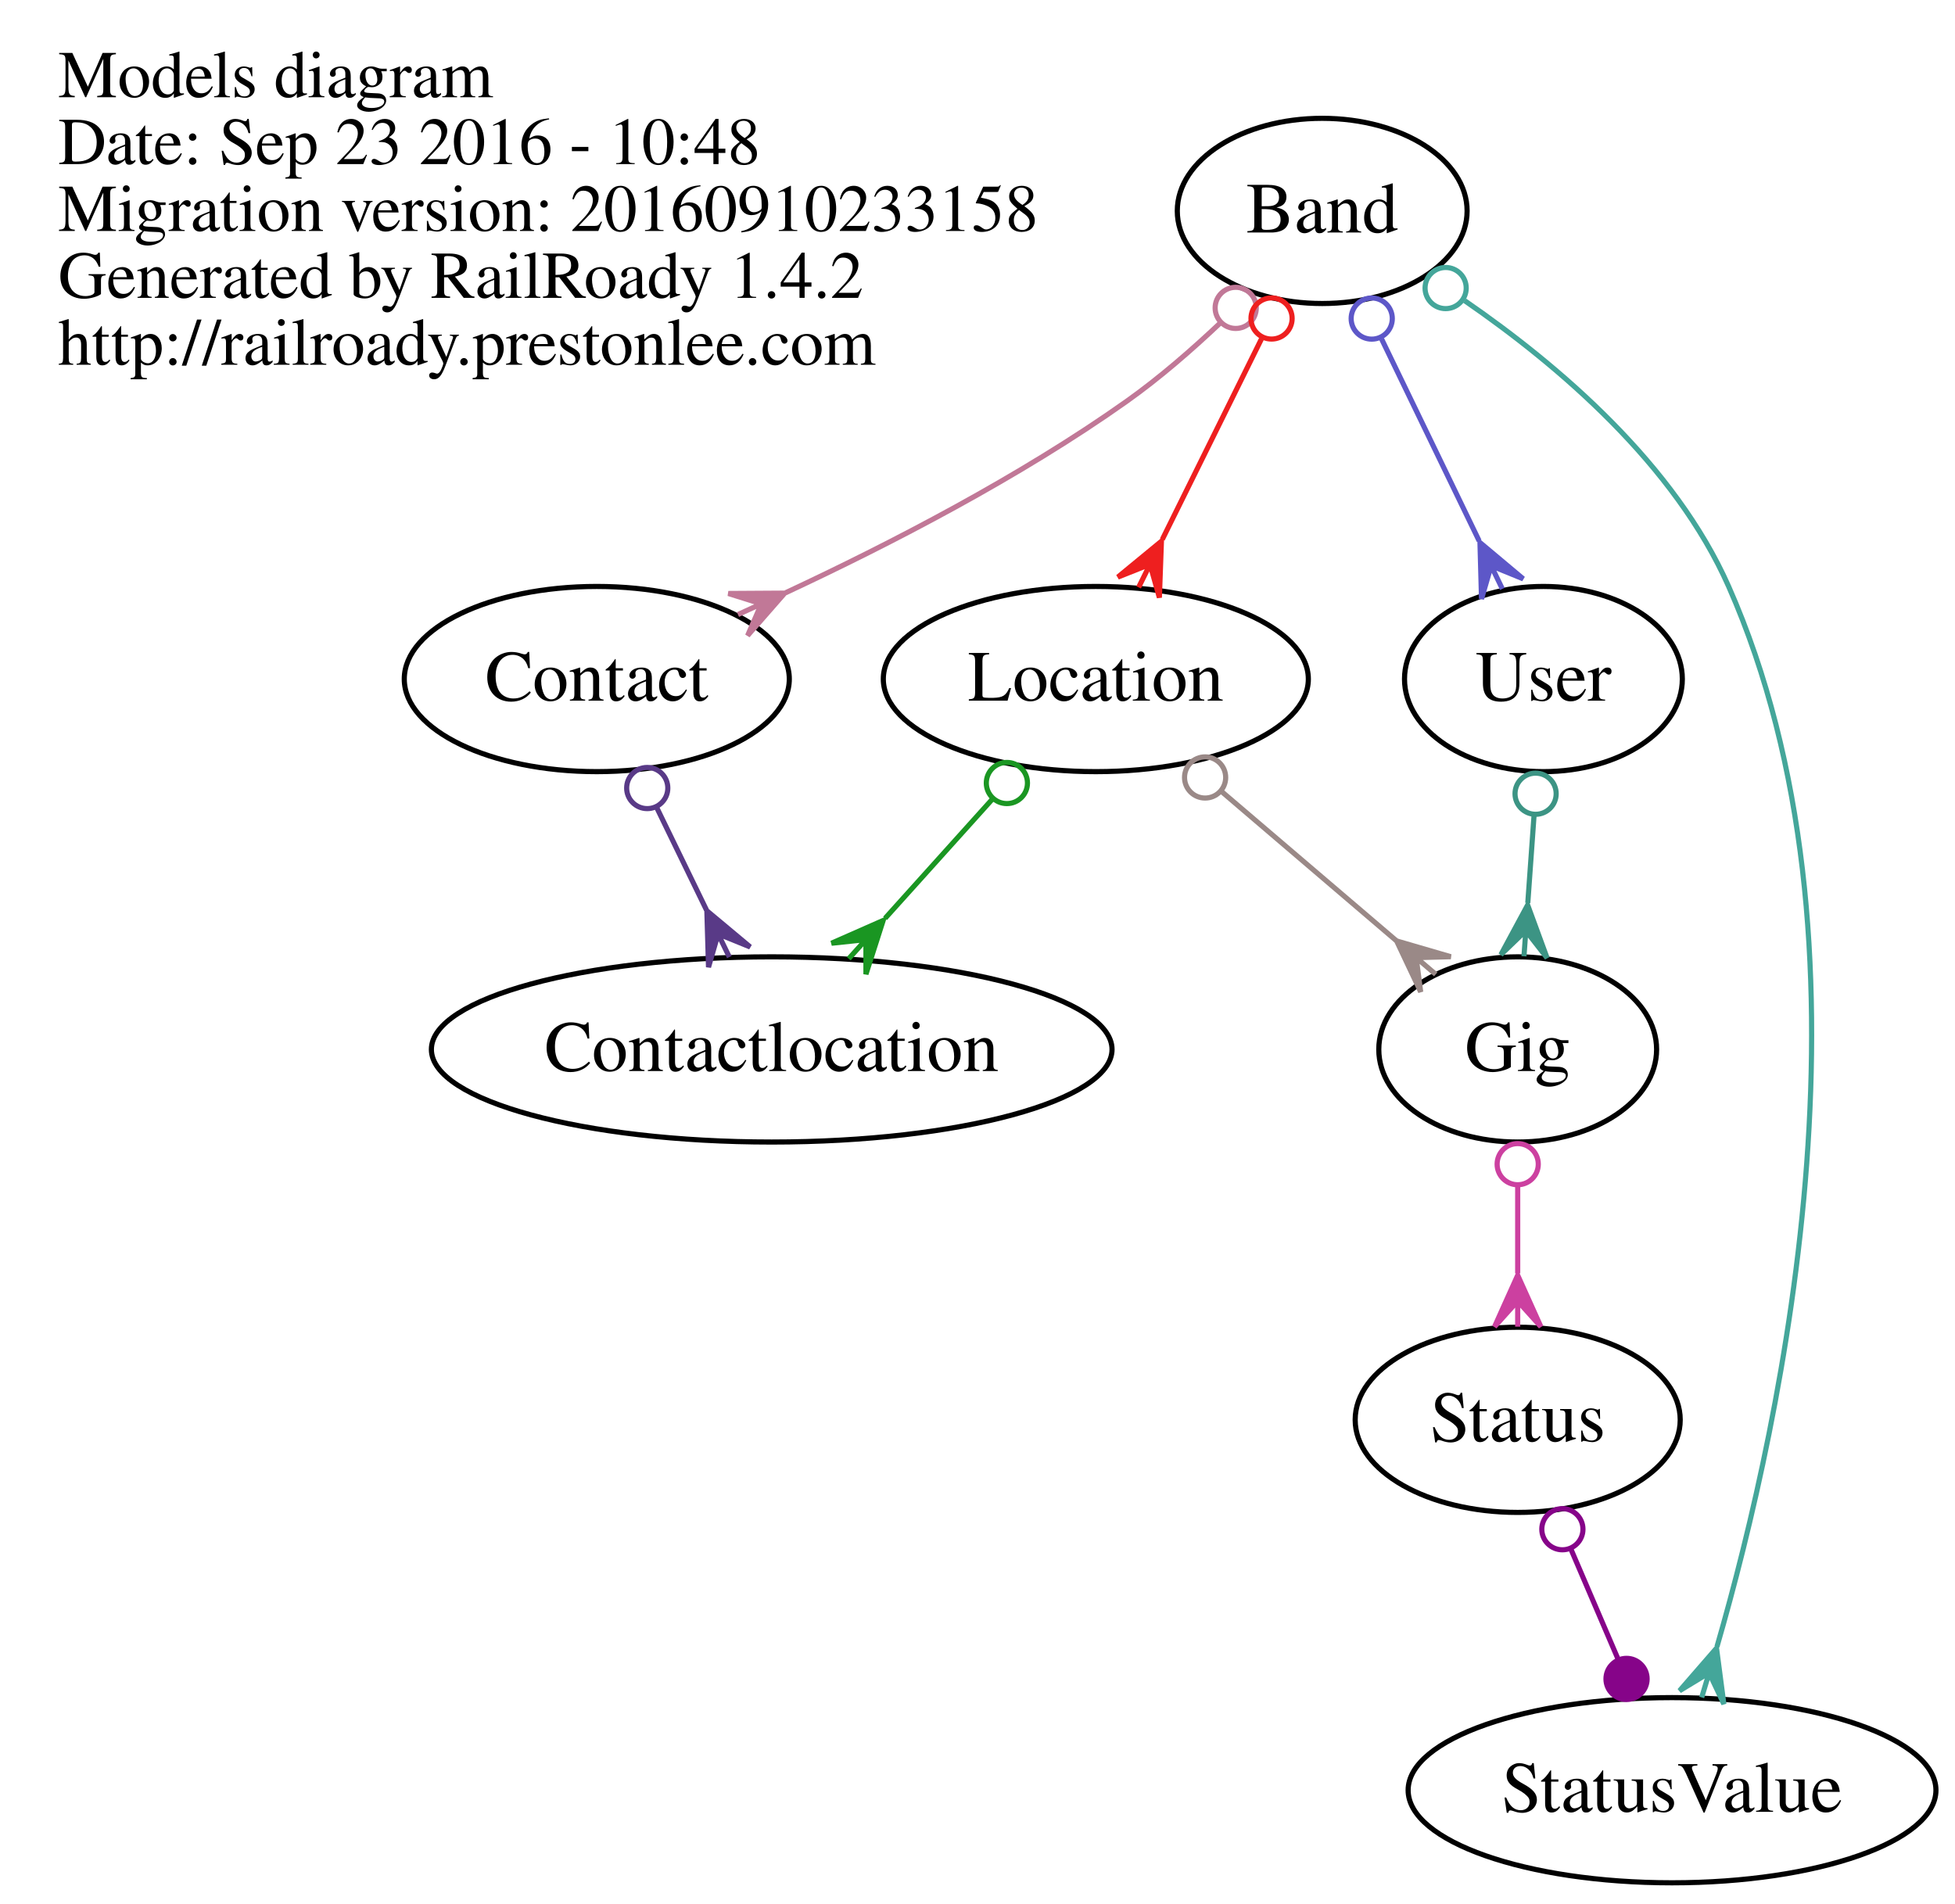
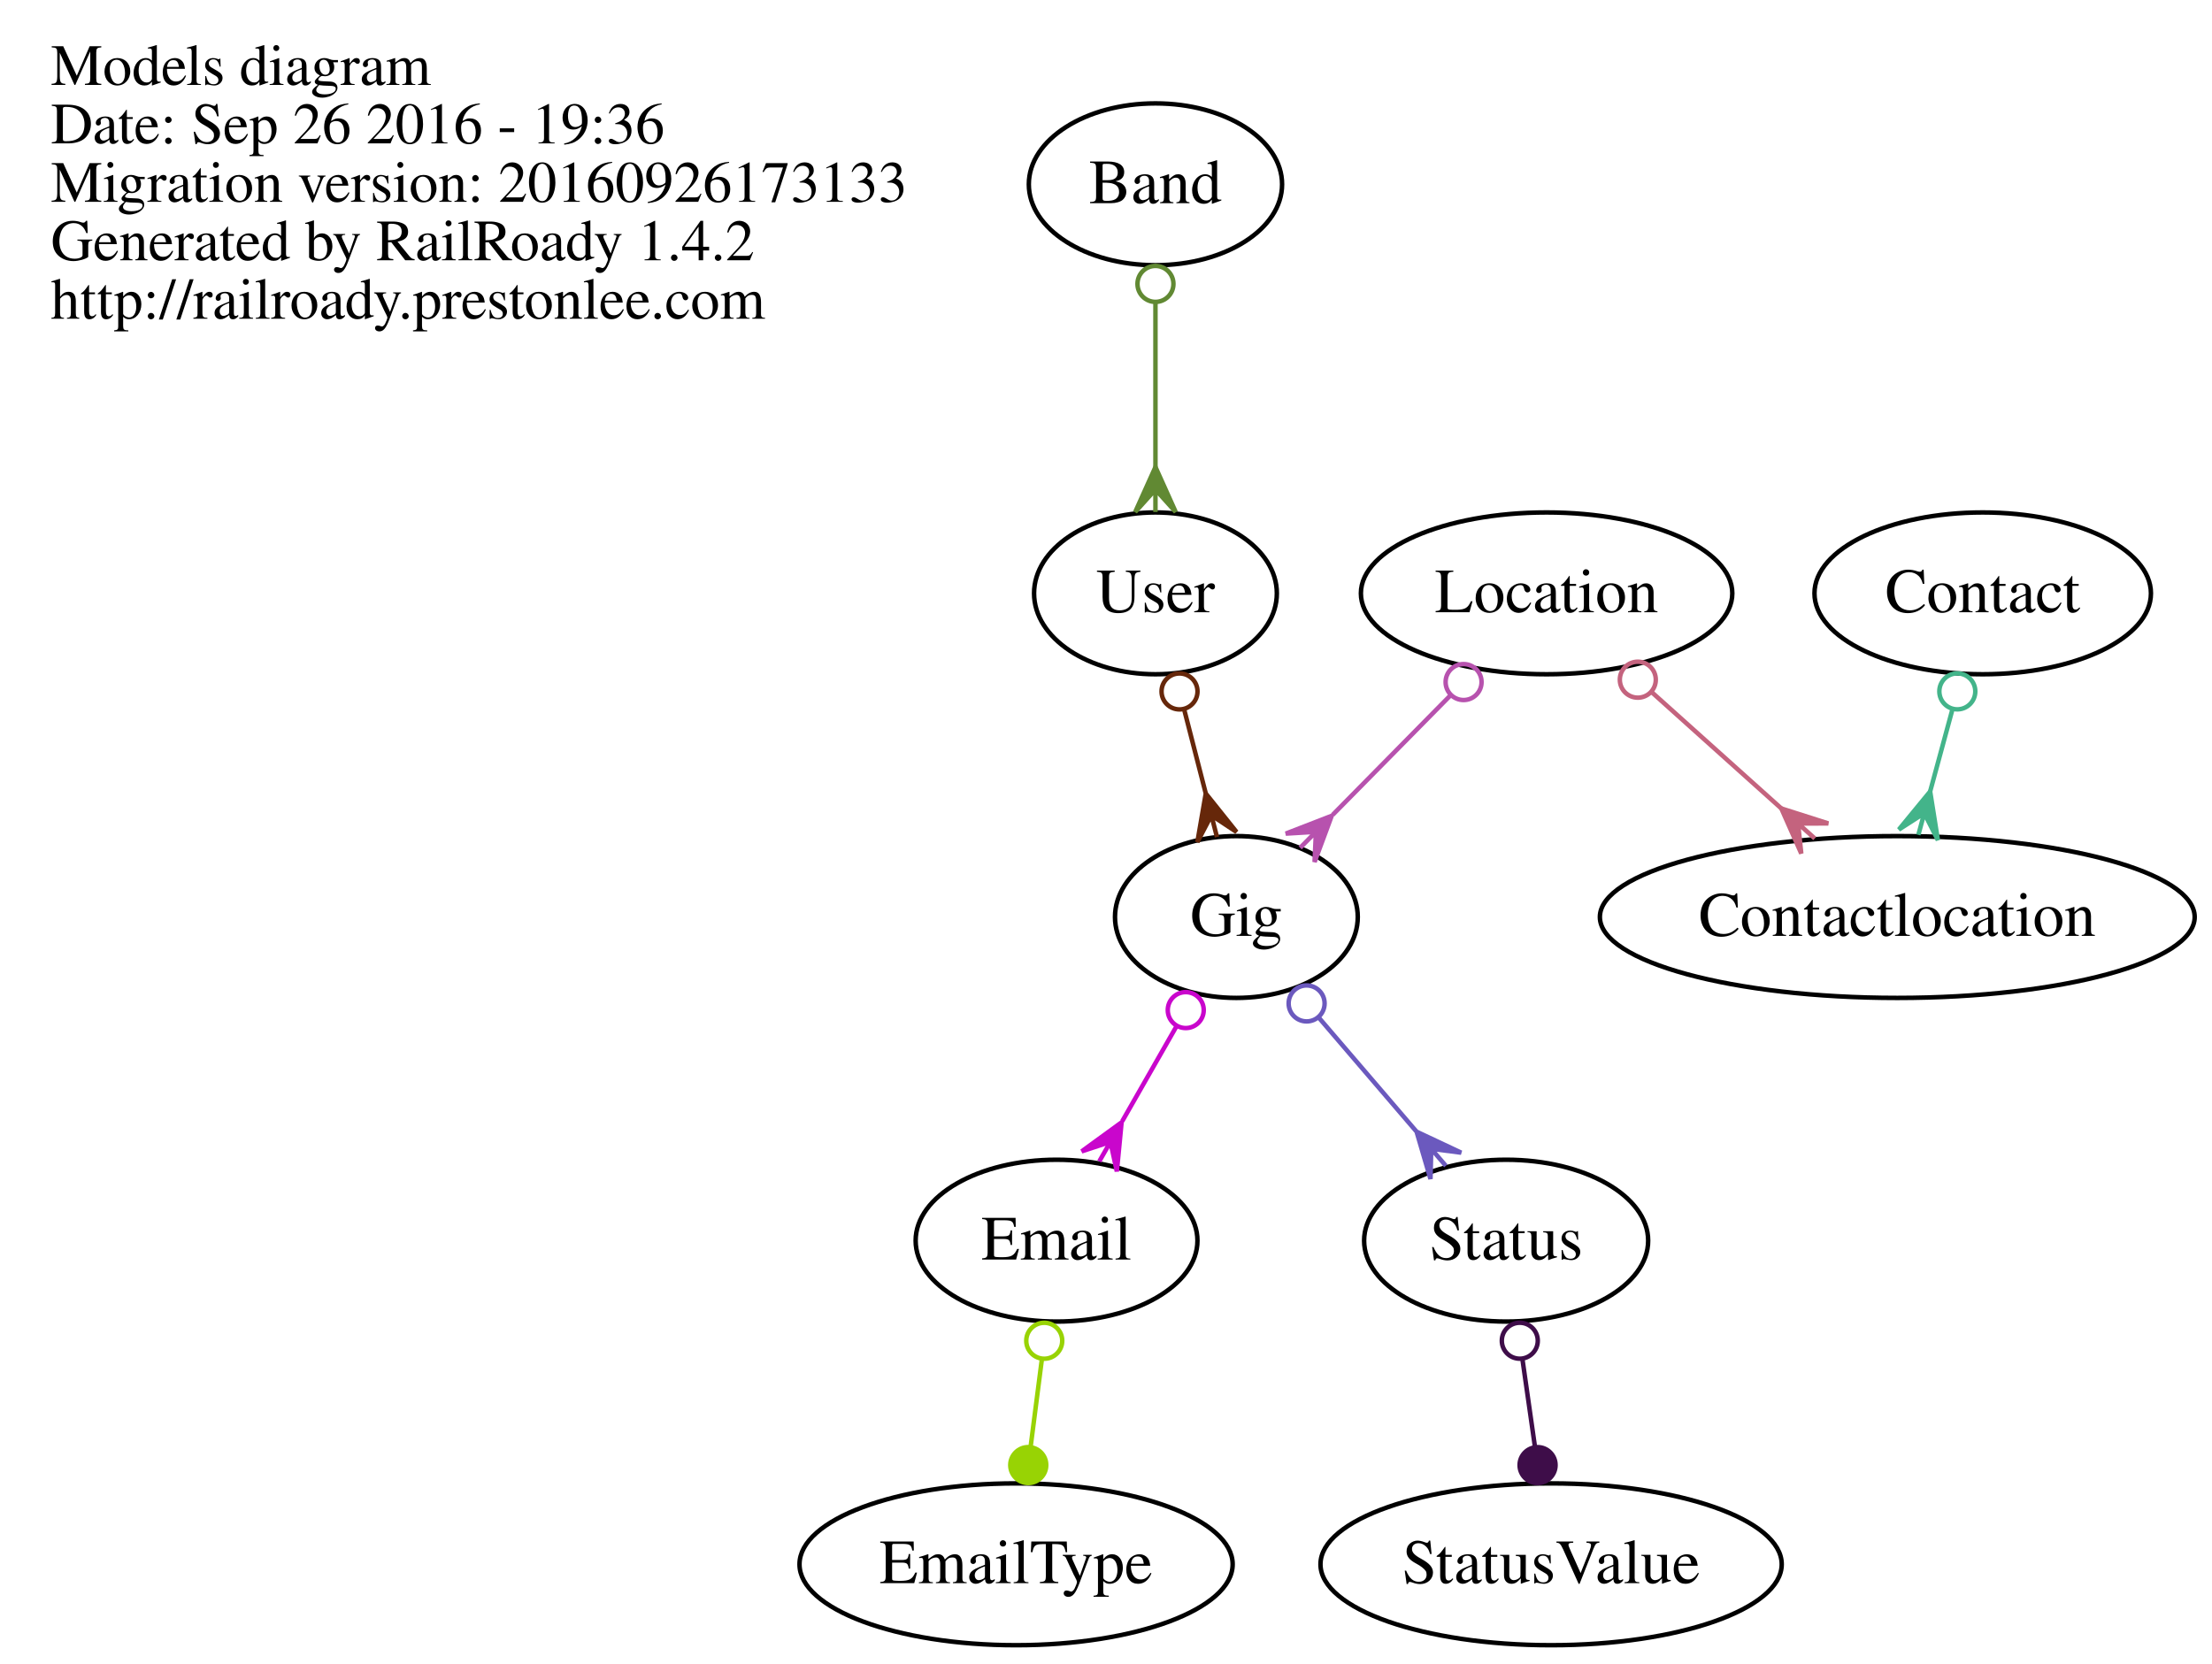
- <svg xmlns="http://www.w3.org/2000/svg" width="380pt" height="370pt" viewBox="0.00 0.00 380.00 370.00">
+ <svg xmlns="http://www.w3.org/2000/svg" width="492pt" height="370pt" viewBox="0.00 0.00 492.00 370.00">
  <g id="graph0" class="graph" transform="scale(1 1) rotate(0) translate(4 366)">
-     <polygon fill="none" stroke="none" points="-4,4 -4,-366 376,-366 376,4 -4,4" />
+     <polygon fill="none" stroke="none" points="-4,4 -4,-366 488,-366 488,4 -4,4" />
    <g id="node1" class="node">
      <text text-anchor="start" x="7.312" y="-347.1" font-family="Times,serif" font-size="13.00">Models diagram</text>
-       <text text-anchor="start" x="7.312" y="-334.1" font-family="Times,serif" font-size="13.00">Date: Sep 23 2016 - 10:48</text>
-       <text text-anchor="start" x="7.312" y="-321.1" font-family="Times,serif" font-size="13.00">Migration version: 20160910233158</text>
+       <text text-anchor="start" x="7.312" y="-334.1" font-family="Times,serif" font-size="13.00">Date: Sep 26 2016 - 19:36</text>
+       <text text-anchor="start" x="7.312" y="-321.1" font-family="Times,serif" font-size="13.00">Migration version: 20160926173133</text>
      <text text-anchor="start" x="7.312" y="-308.1" font-family="Times,serif" font-size="13.00">Generated by RailRoady 1.4.2</text>
      <text text-anchor="start" x="7.312" y="-295.1" font-family="Times,serif" font-size="13.00">http://railroady.prestonlee.com</text>
    </g>
    <g id="node2" class="node">
      <ellipse fill="none" stroke="black" cx="253" cy="-325" rx="28.166" ry="18" />
      <text text-anchor="middle" x="253" y="-320.8" font-family="Times,serif" font-size="14.00">Band</text>
    </g>
+     <g id="node11" class="node">
+       <ellipse fill="none" stroke="black" cx="253" cy="-234" rx="27" ry="18" />
+       <text text-anchor="middle" x="253" y="-229.8" font-family="Times,serif" font-size="14.00">User</text>
+     </g>
+     <g id="edge1" class="edge">
+       <path fill="none" stroke="#618933" d="M253,-298.546C253,-287.148 253,-273.696 253,-262.11" />
+       <ellipse fill="none" stroke="#618933" cx="253" cy="-302.84" rx="4" ry="4" />
+       <polygon fill="#618933" stroke="#618933" points="253,-262.107 257.5,-252.107 253,-257.107 253,-252.107 253,-252.107 253,-252.107 253,-257.107 248.5,-252.107 253,-262.107 253,-262.107" />
+     </g>
    <g id="node3" class="node">
-       <ellipse fill="none" stroke="black" cx="112" cy="-234" rx="37.419" ry="18" />
-       <text text-anchor="middle" x="112" y="-229.8" font-family="Times,serif" font-size="14.00">Contact</text>
+       <ellipse fill="none" stroke="black" cx="437" cy="-234" rx="37.419" ry="18" />
+       <text text-anchor="middle" x="437" y="-229.8" font-family="Times,serif" font-size="14.00">Contact</text>
+     </g>
+     <g id="node4" class="node">
+       <ellipse fill="none" stroke="black" cx="418" cy="-162" rx="66.15" ry="18" />
+       <text text-anchor="middle" x="418" y="-157.8" font-family="Times,serif" font-size="14.00">Contactlocation</text>
+     </g>
+     <g id="edge2" class="edge">
+       <path fill="none" stroke="#43b48a" d="M430.287,-208.267C428.678,-202.34 426.952,-195.981 425.317,-189.959" />
+       <ellipse fill="none" stroke="#43b48a" cx="431.353" cy="-212.195" rx="4" ry="4" />
+       <polygon fill="#43b48a" stroke="#43b48a" points="425.309,-189.926 427.032,-179.096 423.999,-185.101 422.689,-180.275 422.689,-180.275 422.689,-180.275 423.999,-185.101 418.346,-181.454 425.309,-189.926 425.309,-189.926" />
+     </g>
+     <g id="node5" class="node">
+       <ellipse fill="none" stroke="black" cx="231" cy="-90" rx="31.341" ry="18" />
+       <text text-anchor="middle" x="231" y="-85.8" font-family="Times,serif" font-size="14.00">Email</text>
+     </g>
+     <g id="node6" class="node">
+       <ellipse fill="none" stroke="black" cx="222" cy="-18" rx="48.172" ry="18" />
+       <text text-anchor="middle" x="222" y="-13.8" font-family="Times,serif" font-size="14.00">EmailType</text>
+     </g>
+     <g id="edge3" class="edge">
+       <path fill="none" stroke="#98d304" d="M227.739,-63.64C226.93,-57.348 226.064,-50.605 225.255,-44.316" />
+       <ellipse fill="none" stroke="#98d304" cx="228.265" cy="-67.729" rx="4" ry="4" />
+       <ellipse fill="#98d304" stroke="#98d304" cx="224.709" cy="-40.072" rx="4" ry="4" />
+     </g>
+     <g id="node7" class="node">
+       <ellipse fill="none" stroke="black" cx="271" cy="-162" rx="27" ry="18" />
+       <text text-anchor="middle" x="271" y="-157.8" font-family="Times,serif" font-size="14.00">Gig</text>
+     </g>
+     <g id="edge5" class="edge">
+       <path fill="none" stroke="#c906cc" d="M257.62,-137.585C253.764,-130.837 249.538,-123.441 245.611,-116.569" />
+       <ellipse fill="none" stroke="#c906cc" cx="259.738" cy="-141.292" rx="4" ry="4" />
+       <polygon fill="#c906cc" stroke="#c906cc" points="245.466,-116.316 244.412,-105.401 242.986,-111.975 240.505,-107.633 240.505,-107.633 240.505,-107.633 242.986,-111.975 236.598,-109.866 245.466,-116.316 245.466,-116.316" />
+     </g>
+     <g id="node9" class="node">
+       <ellipse fill="none" stroke="black" cx="331" cy="-90" rx="31.59" ry="18" />
+       <text text-anchor="middle" x="331" y="-85.8" font-family="Times,serif" font-size="14.00">Status</text>
    </g>
    <g id="edge4" class="edge">
-       <path fill="none" stroke="#c17897" d="M233.257,-303.287C227.635,-297.962 221.315,-292.478 215,-288 194.324,-273.339 169.04,-260.267 148.697,-250.773" />
-       <ellipse fill="none" stroke="#c17897" cx="236.19" cy="-306.152" rx="4" ry="4" />
-       <polygon fill="#c17897" stroke="#c17897" points="148.536,-250.7 141.314,-242.448 143.989,-248.62 139.442,-246.54 139.442,-246.54 139.442,-246.54 143.989,-248.62 137.57,-250.632 148.536,-250.7 148.536,-250.7" />
-     </g>
-     <g id="node6" class="node">
-       <ellipse fill="none" stroke="black" cx="209" cy="-234" rx="41.307" ry="18" />
-       <text text-anchor="middle" x="209" y="-229.8" font-family="Times,serif" font-size="14.00">Location</text>
-     </g>
-     <g id="edge3" class="edge">
-       <path fill="none" stroke="#ee1f1f" d="M241.2,-300.131C235.249,-288.095 228.021,-273.474 221.922,-261.137" />
-       <ellipse fill="none" stroke="#ee1f1f" cx="243.157" cy="-304.09" rx="4" ry="4" />
-       <polygon fill="#ee1f1f" stroke="#ee1f1f" points="221.75,-260.79 221.352,-249.831 219.534,-256.307 217.318,-251.825 217.318,-251.825 217.318,-251.825 219.534,-256.307 213.284,-253.82 221.75,-260.79 221.75,-260.79" />
+       <path fill="none" stroke="#6b59be" d="M289.428,-139.501C296.249,-131.543 304.012,-122.486 310.968,-114.37" />
+       <ellipse fill="none" stroke="#6b59be" cx="286.622" cy="-142.774" rx="4" ry="4" />
+       <polygon fill="#6b59be" stroke="#6b59be" points="311.083,-114.237 321.008,-109.573 314.337,-110.44 317.591,-106.644 317.591,-106.644 317.591,-106.644 314.337,-110.44 314.174,-103.715 311.083,-114.237 311.083,-114.237" />
    </g>
    <g id="node8" class="node">
-       <ellipse fill="none" stroke="black" cx="321" cy="-18" rx="51.296" ry="18" />
-       <text text-anchor="middle" x="321" y="-13.8" font-family="Times,serif" font-size="14.00">StatusValue</text>
+       <ellipse fill="none" stroke="black" cx="340" cy="-234" rx="41.307" ry="18" />
+       <text text-anchor="middle" x="340" y="-229.8" font-family="Times,serif" font-size="14.00">Location</text>
    </g>
-     <g id="edge2" class="edge">
-       <path fill="none" stroke="#44a69a" d="M280.7,-307.547C299.029,-294.928 321.543,-275.678 332,-252 362.518,-182.895 342.719,-90.781 329.729,-45.886" />
-       <ellipse fill="none" stroke="#44a69a" cx="276.994" cy="-310.005" rx="4" ry="4" />
-       <polygon fill="#44a69a" stroke="#44a69a" points="329.646,-45.611 331.075,-34.738 328.206,-40.823 326.765,-36.035 326.765,-36.035 326.765,-36.035 328.206,-40.823 322.456,-37.331 329.646,-45.611 329.646,-45.611" />
-     </g>
-     <g id="node9" class="node">
-       <ellipse fill="none" stroke="black" cx="296" cy="-234" rx="27" ry="18" />
-       <text text-anchor="middle" x="296" y="-229.8" font-family="Times,serif" font-size="14.00">User</text>
-     </g>
-     <g id="edge1" class="edge">
-       <path fill="none" stroke="#5d57c8" d="M264.557,-300.08C270.412,-287.961 277.529,-273.231 283.51,-260.851" />
-       <ellipse fill="none" stroke="#5d57c8" cx="262.627" cy="-304.074" rx="4" ry="4" />
-       <polygon fill="#5d57c8" stroke="#5d57c8" points="283.667,-260.526 292.069,-253.48 285.842,-256.024 288.018,-251.522 288.018,-251.522 288.018,-251.522 285.842,-256.024 283.966,-249.564 283.667,-260.526 283.667,-260.526" />
-     </g>
-     <g id="node4" class="node">
-       <ellipse fill="none" stroke="black" cx="146" cy="-162" rx="66.15" ry="18" />
-       <text text-anchor="middle" x="146" y="-157.8" font-family="Times,serif" font-size="14.00">Contactlocation</text>
-     </g>
-     <g id="edge5" class="edge">
-       <path fill="none" stroke="#593a87" d="M123.627,-209.062C126.75,-202.632 130.143,-195.647 133.32,-189.106" />
-       <ellipse fill="none" stroke="#593a87" cx="121.805" cy="-212.813" rx="4" ry="4" />
-       <polygon fill="#593a87" stroke="#593a87" points="133.395,-188.951 141.812,-181.922 135.58,-184.454 137.764,-179.956 137.764,-179.956 137.764,-179.956 135.58,-184.454 133.716,-177.99 133.395,-188.951 133.395,-188.951" />
-     </g>
-     <g id="node5" class="node">
-       <ellipse fill="none" stroke="black" cx="291" cy="-162" rx="27" ry="18" />
-       <text text-anchor="middle" x="291" y="-157.8" font-family="Times,serif" font-size="14.00">Gig</text>
-     </g>
-     <g id="node7" class="node">
-       <ellipse fill="none" stroke="black" cx="291" cy="-90" rx="31.59" ry="18" />
-       <text text-anchor="middle" x="291" y="-85.8" font-family="Times,serif" font-size="14.00">Status</text>
+     <g id="edge7" class="edge">
+       <path fill="none" stroke="#c4637e" d="M363.491,-211.918C372.545,-203.793 382.93,-194.473 392.19,-186.162" />
+       <ellipse fill="none" stroke="#c4637e" cx="360.288" cy="-214.793" rx="4" ry="4" />
+       <polygon fill="#c4637e" stroke="#c4637e" points="392.208,-186.146 402.656,-182.816 395.93,-182.807 399.651,-179.467 399.651,-179.467 399.651,-179.467 395.93,-182.807 396.645,-176.118 392.208,-186.146 392.208,-186.146" />
    </g>
    <g id="edge6" class="edge">
-       <path fill="none" stroke="#cc40a0" d="M291,-135.64C291,-130.063 291,-124.132 291,-118.476" />
-       <ellipse fill="none" stroke="#cc40a0" cx="291" cy="-139.697" rx="4" ry="4" />
-       <polygon fill="#cc40a0" stroke="#cc40a0" points="291,-118.104 295.5,-108.104 291,-113.104 291,-108.104 291,-108.104 291,-108.104 291,-113.104 286.5,-108.104 291,-118.104 291,-118.104" />
+       <path fill="none" stroke="#b752ae" d="M318.55,-211.24C310.234,-202.803 300.732,-193.163 292.419,-184.729" />
+       <ellipse fill="none" stroke="#b752ae" cx="321.535" cy="-214.267" rx="4" ry="4" />
+       <polygon fill="#b752ae" stroke="#b752ae" points="292.207,-184.514 288.392,-174.234 288.697,-180.954 285.187,-177.393 285.187,-177.393 285.187,-177.393 288.697,-180.954 281.982,-180.552 292.207,-184.514 292.207,-184.514" />
+     </g>
+     <g id="node10" class="node">
+       <ellipse fill="none" stroke="black" cx="341" cy="-18" rx="51.296" ry="18" />
+       <text text-anchor="middle" x="341" y="-13.8" font-family="Times,serif" font-size="14.00">StatusValue</text>
    </g>
    <g id="edge8" class="edge">
-       <path fill="none" stroke="#1a9622" d="M188.96,-210.734C182.296,-203.329 174.839,-195.043 168.032,-187.481" />
-       <ellipse fill="none" stroke="#1a9622" cx="191.712" cy="-213.791" rx="4" ry="4" />
-       <polygon fill="#1a9622" stroke="#1a9622" points="167.66,-187.066 164.315,-176.623 164.315,-183.35 160.97,-179.633 160.97,-179.633 160.97,-179.633 164.315,-183.35 157.625,-182.644 167.66,-187.066 167.66,-187.066" />
-     </g>
-     <g id="edge7" class="edge">
-       <path fill="none" stroke="#9a8987" d="M233.542,-212.05C244.26,-202.9 256.777,-192.215 267.387,-183.157" />
-       <ellipse fill="none" stroke="#9a8987" cx="230.241" cy="-214.868" rx="4" ry="4" />
-       <polygon fill="#9a8987" stroke="#9a8987" points="267.462,-183.093 277.99,-180.023 271.265,-179.847 275.068,-176.6 275.068,-176.6 275.068,-176.6 271.265,-179.847 272.146,-173.178 267.462,-183.093 267.462,-183.093" />
+       <path fill="none" stroke="#3e0d49" d="M334.623,-63.64C335.522,-57.348 336.485,-50.605 337.383,-44.316" />
+       <ellipse fill="none" stroke="#3e0d49" cx="334.038" cy="-67.737" rx="4" ry="4" />
+       <ellipse fill="#3e0d49" stroke="#3e0d49" cx="337.991" cy="-40.064" rx="4" ry="4" />
    </g>
    <g id="edge9" class="edge">
-       <path fill="none" stroke="#860489" d="M301.381,-64.778C304.307,-57.95 307.493,-50.516 310.43,-43.663" />
-       <ellipse fill="none" stroke="#860489" cx="299.685" cy="-68.734" rx="4" ry="4" />
-       <ellipse fill="#860489" stroke="#860489" cx="312.157" cy="-39.633" rx="4" ry="4" />
-     </g>
-     <g id="edge10" class="edge">
-       <path fill="none" stroke="#3c9484" d="M294.189,-207.64C293.79,-202.063 293.367,-196.132 292.963,-190.476" />
-       <ellipse fill="none" stroke="#3c9484" cx="294.479" cy="-211.707" rx="4" ry="4" />
-       <polygon fill="#3c9484" stroke="#3c9484" points="292.934,-190.079 296.71,-179.784 292.578,-185.092 292.222,-180.104 292.222,-180.104 292.222,-180.104 292.578,-185.092 287.733,-180.425 292.934,-190.079 292.934,-190.079" />
+       <path fill="none" stroke="#66270a" d="M259.391,-208.146C260.94,-202.124 262.601,-195.664 264.169,-189.566" />
+       <ellipse fill="none" stroke="#66270a" cx="258.353" cy="-212.181" rx="4" ry="4" />
+       <polygon fill="#66270a" stroke="#66270a" points="264.192,-189.474 271.041,-180.91 265.438,-184.631 266.683,-179.789 266.683,-179.789 266.683,-179.789 265.438,-184.631 262.325,-178.668 264.192,-189.474 264.192,-189.474" />
    </g>
  </g>
</svg>
